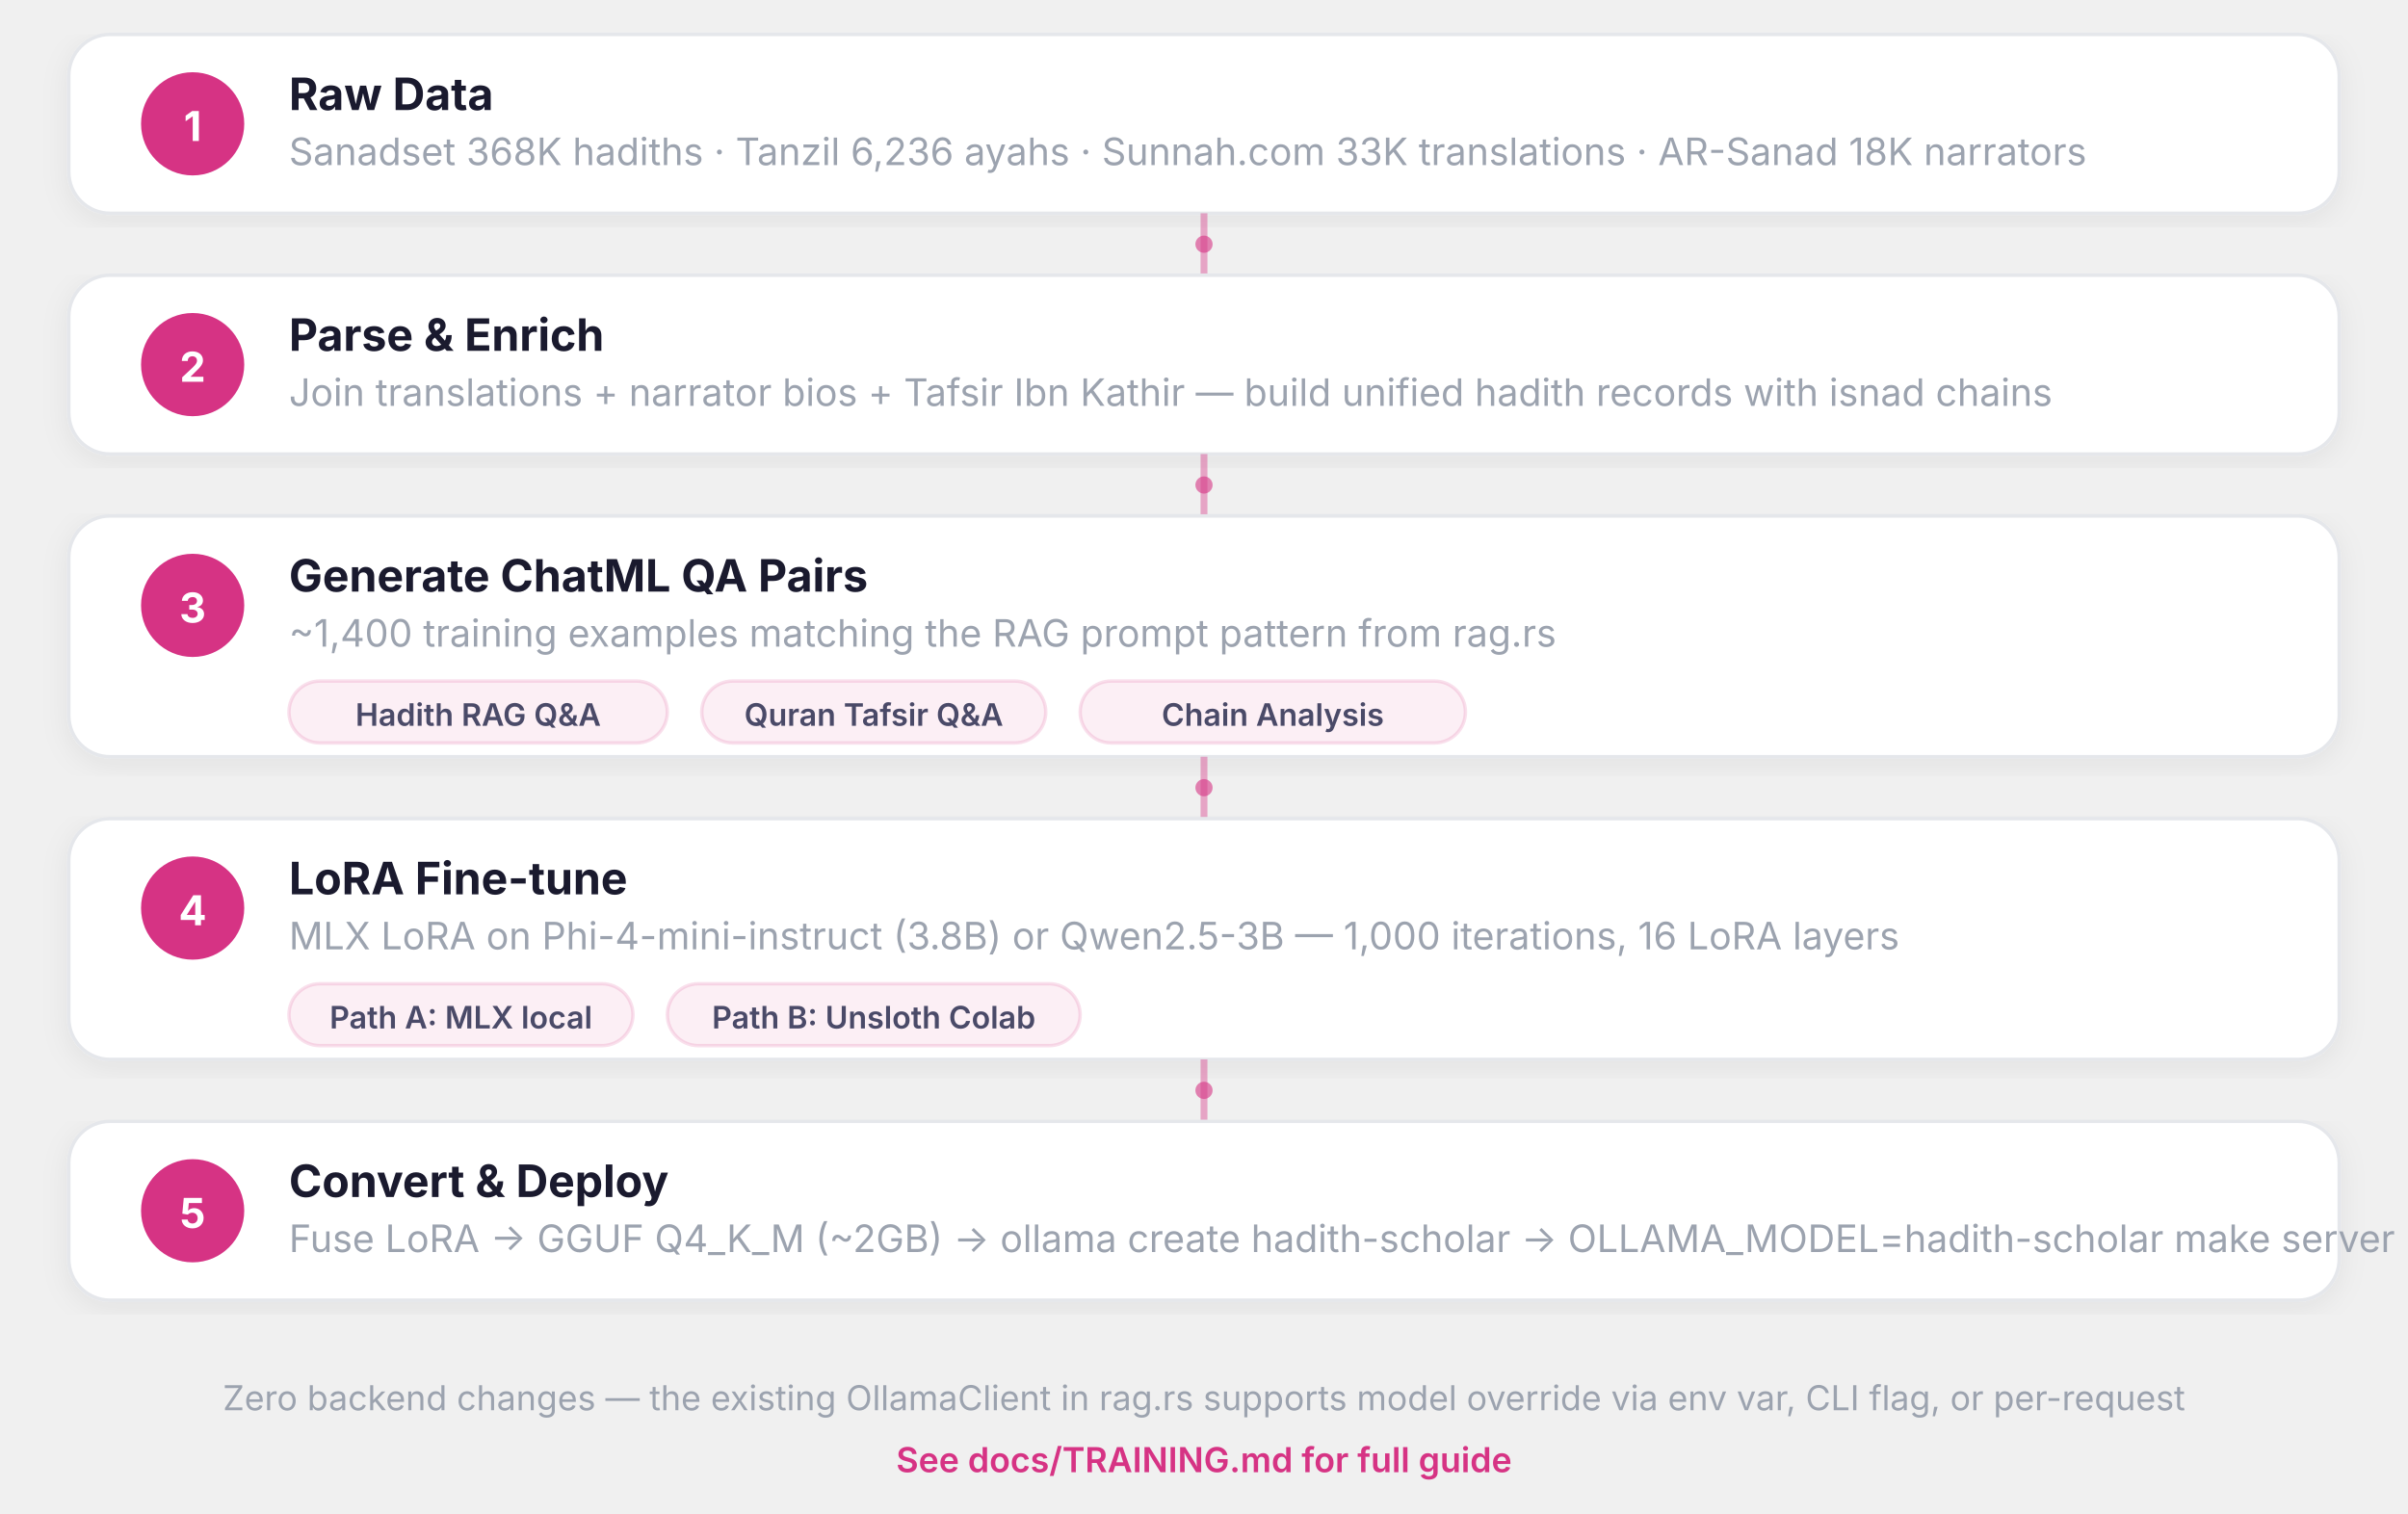
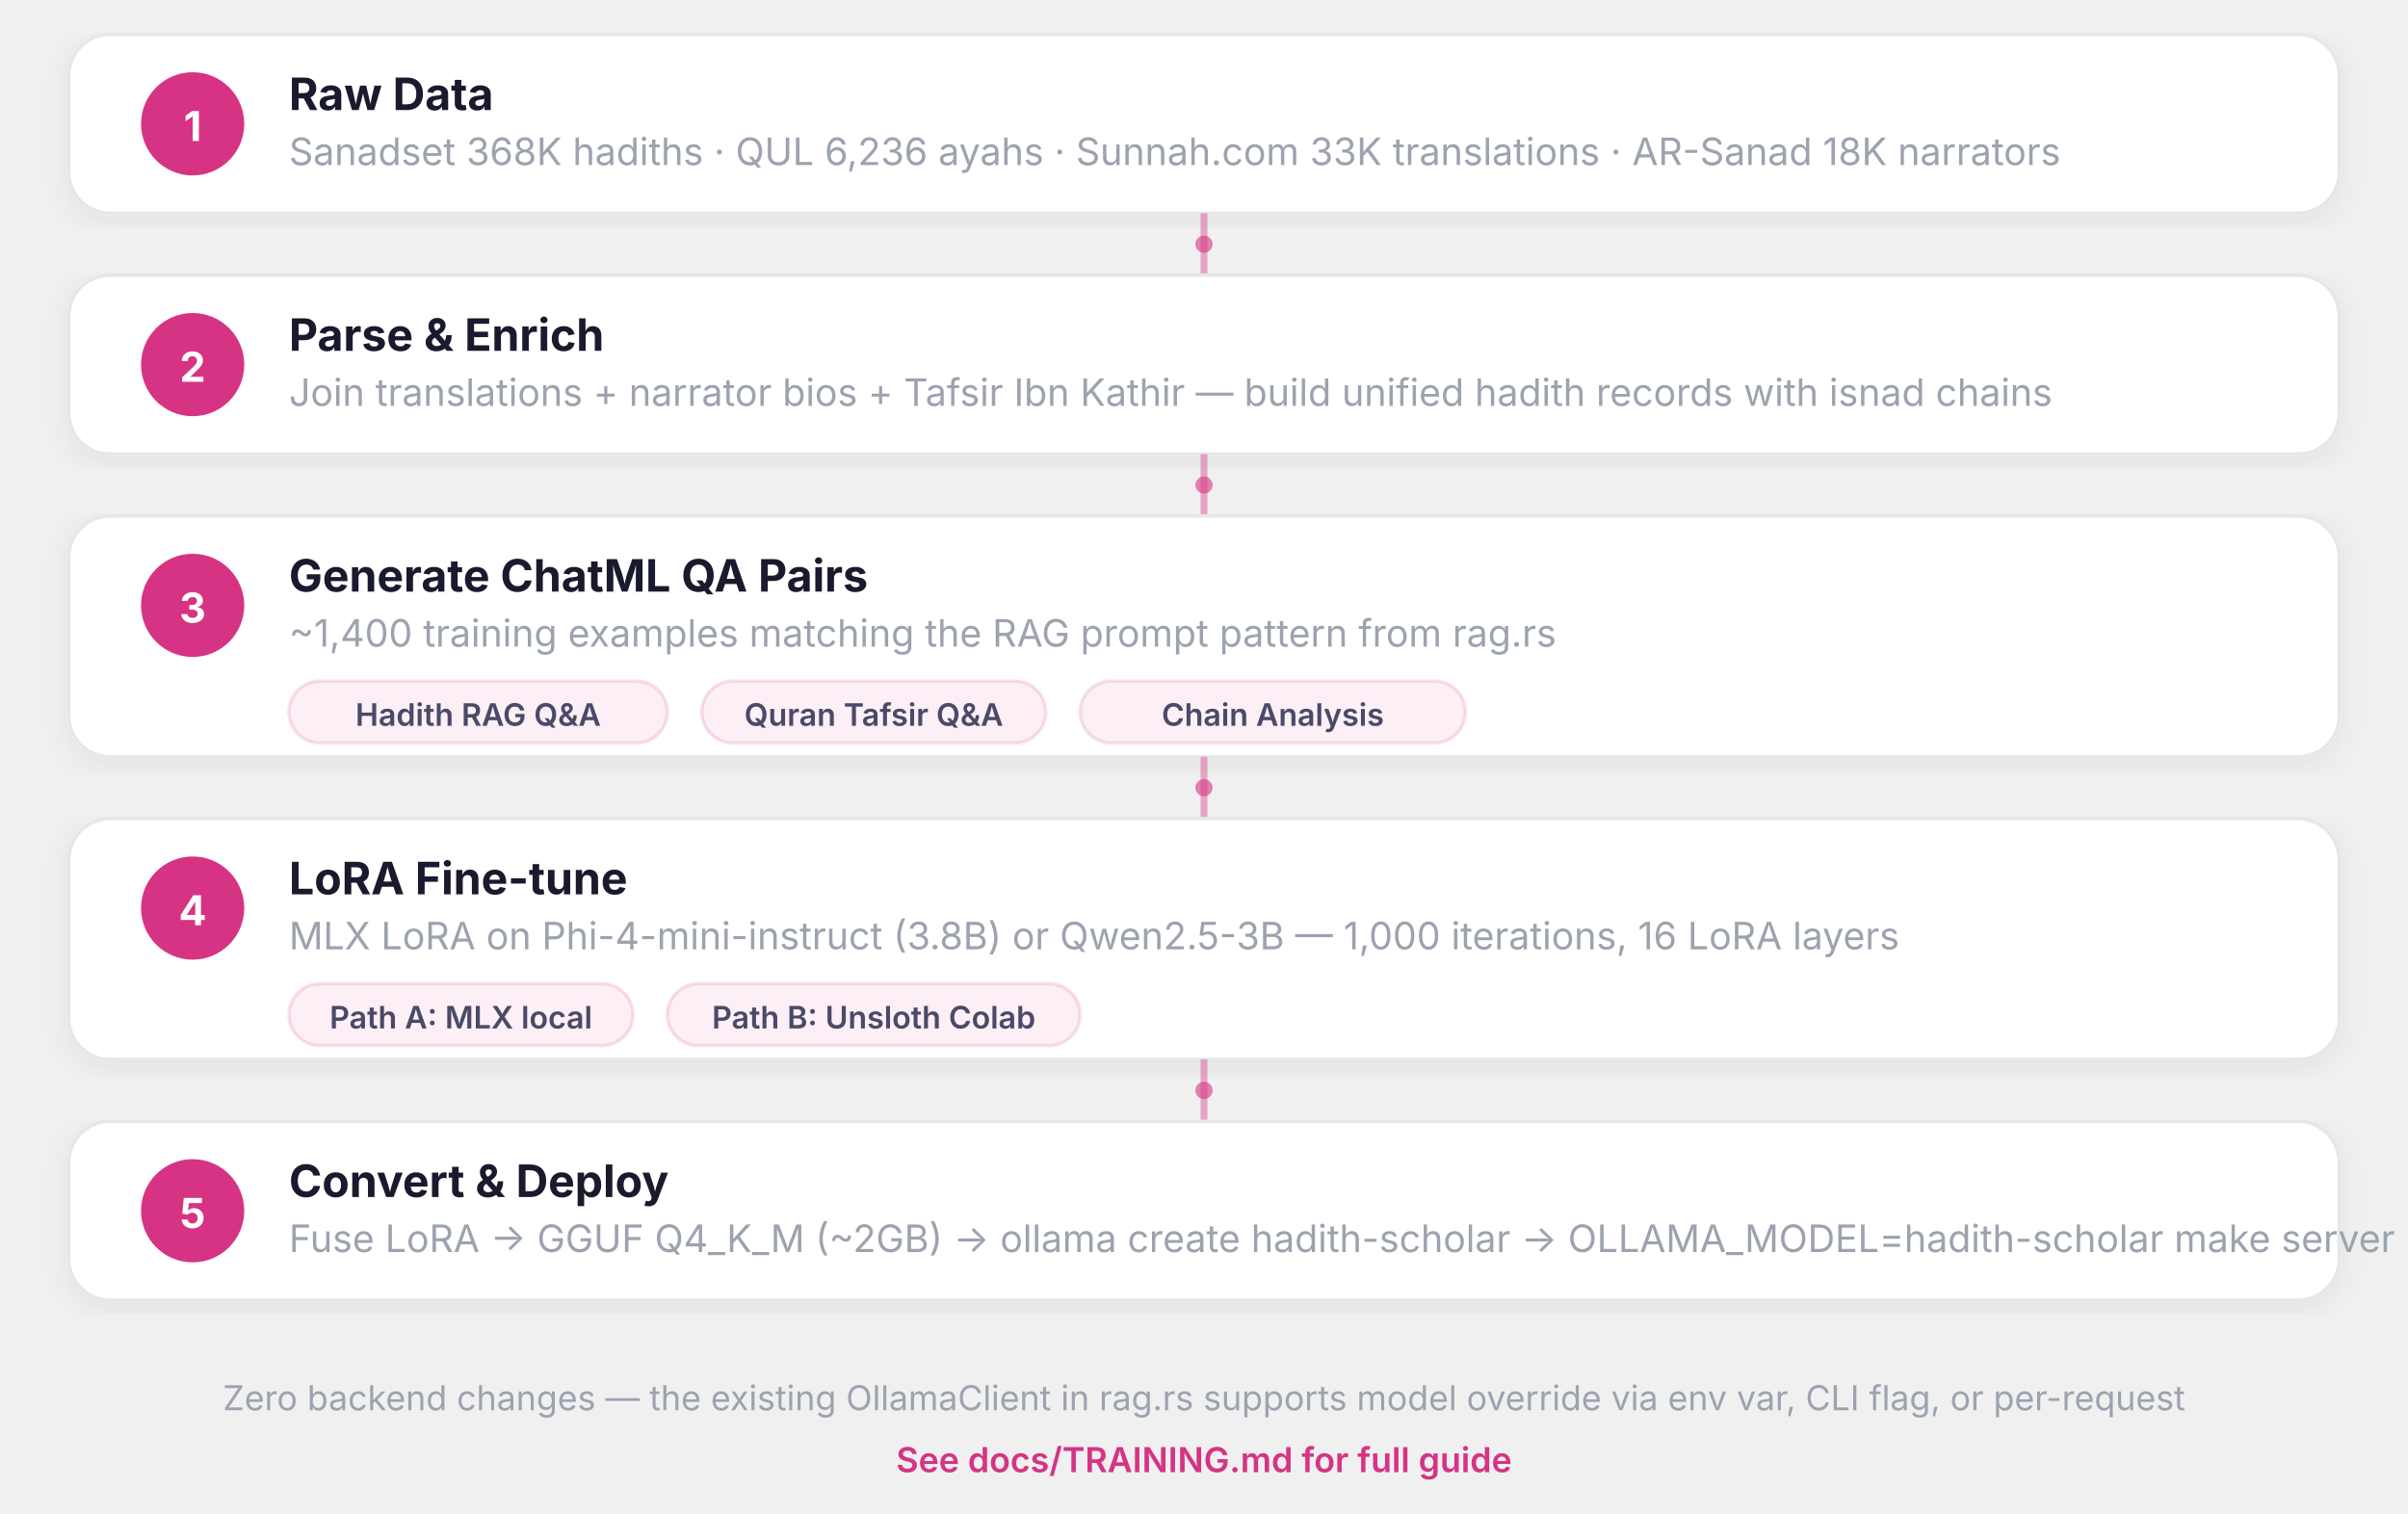
<svg xmlns="http://www.w3.org/2000/svg" viewBox="0 0 700 440">
  <defs>
    <filter id="shadow" x="-4%" y="-4%" width="108%" height="112%">
      <feDropShadow dx="0" dy="2" stdDeviation="4" flood-color="#000" flood-opacity="0.06" />
    </filter>
  </defs>
  <rect x="20" y="10" width="660" height="52" rx="12" fill="#ffffff" stroke="#e5e7eb" stroke-width="1" filter="url(#shadow)" />
  <circle cx="56" cy="36" r="15" fill="#d63384" />
  <text x="56" y="41" text-anchor="middle" font-family="system-ui, -apple-system, 'Segoe UI', sans-serif" font-size="12" font-weight="700" fill="#ffffff">1</text>
  <text x="84" y="32" font-family="system-ui, -apple-system, 'Segoe UI', sans-serif" font-size="13" font-weight="700" fill="#1a1a2e">Raw Data</text>
-   <text x="84" y="48" font-family="system-ui, -apple-system, 'Segoe UI', sans-serif" font-size="11" fill="#9ca3af">Sanadset 368K hadiths · Tanzil 6,236 ayahs · Sunnah.com 33K translations · AR-Sanad 18K narrators</text>
+   <text x="84" y="48" font-family="system-ui, -apple-system, 'Segoe UI', sans-serif" font-size="11" fill="#9ca3af">Sanadset 368K hadiths · QUL 6,236 ayahs · Sunnah.com 33K translations · AR-Sanad 18K narrators</text>
  <line x1="350" y1="62" x2="350" y2="80" stroke="#d63384" stroke-width="2" opacity="0.4" />
  <circle cx="350" cy="71" r="2.5" fill="#d63384" opacity="0.6" />
  <rect x="20" y="80" width="660" height="52" rx="12" fill="#ffffff" stroke="#e5e7eb" stroke-width="1" filter="url(#shadow)" />
  <circle cx="56" cy="106" r="15" fill="#d63384" />
  <text x="56" y="111" text-anchor="middle" font-family="system-ui, -apple-system, 'Segoe UI', sans-serif" font-size="12" font-weight="700" fill="#ffffff">2</text>
  <text x="84" y="102" font-family="system-ui, -apple-system, 'Segoe UI', sans-serif" font-size="13" font-weight="700" fill="#1a1a2e">Parse &amp; Enrich</text>
  <text x="84" y="118" font-family="system-ui, -apple-system, 'Segoe UI', sans-serif" font-size="11" fill="#9ca3af">Join translations + narrator bios + Tafsir Ibn Kathir — build unified hadith records with isnad chains</text>
  <line x1="350" y1="132" x2="350" y2="150" stroke="#d63384" stroke-width="2" opacity="0.4" />
  <circle cx="350" cy="141" r="2.5" fill="#d63384" opacity="0.6" />
  <rect x="20" y="150" width="660" height="70" rx="12" fill="#ffffff" stroke="#e5e7eb" stroke-width="1" filter="url(#shadow)" />
  <circle cx="56" cy="176" r="15" fill="#d63384" />
  <text x="56" y="181" text-anchor="middle" font-family="system-ui, -apple-system, 'Segoe UI', sans-serif" font-size="12" font-weight="700" fill="#ffffff">3</text>
  <text x="84" y="172" font-family="system-ui, -apple-system, 'Segoe UI', sans-serif" font-size="13" font-weight="700" fill="#1a1a2e">Generate ChatML QA Pairs</text>
  <text x="84" y="188" font-family="system-ui, -apple-system, 'Segoe UI', sans-serif" font-size="11" fill="#9ca3af">~1,400 training examples matching the RAG prompt pattern from rag.rs</text>
  <rect x="84" y="198" width="110" height="18" rx="9" fill="rgba(214,51,132,0.08)" stroke="rgba(214,51,132,0.15)" stroke-width="1" />
  <text x="139" y="211" text-anchor="middle" font-family="system-ui, -apple-system, 'Segoe UI', sans-serif" font-size="9" font-weight="600" fill="#4a4a68">Hadith RAG Q&amp;A</text>
  <rect x="204" y="198" width="100" height="18" rx="9" fill="rgba(214,51,132,0.08)" stroke="rgba(214,51,132,0.15)" stroke-width="1" />
  <text x="254" y="211" text-anchor="middle" font-family="system-ui, -apple-system, 'Segoe UI', sans-serif" font-size="9" font-weight="600" fill="#4a4a68">Quran Tafsir Q&amp;A</text>
  <rect x="314" y="198" width="112" height="18" rx="9" fill="rgba(214,51,132,0.08)" stroke="rgba(214,51,132,0.15)" stroke-width="1" />
  <text x="370" y="211" text-anchor="middle" font-family="system-ui, -apple-system, 'Segoe UI', sans-serif" font-size="9" font-weight="600" fill="#4a4a68">Chain Analysis</text>
  <line x1="350" y1="220" x2="350" y2="238" stroke="#d63384" stroke-width="2" opacity="0.4" />
  <circle cx="350" cy="229" r="2.5" fill="#d63384" opacity="0.6" />
  <rect x="20" y="238" width="660" height="70" rx="12" fill="#ffffff" stroke="#e5e7eb" stroke-width="1" filter="url(#shadow)" />
  <circle cx="56" cy="264" r="15" fill="#d63384" />
  <text x="56" y="269" text-anchor="middle" font-family="system-ui, -apple-system, 'Segoe UI', sans-serif" font-size="12" font-weight="700" fill="#ffffff">4</text>
  <text x="84" y="260" font-family="system-ui, -apple-system, 'Segoe UI', sans-serif" font-size="13" font-weight="700" fill="#1a1a2e">LoRA Fine-tune</text>
  <text x="84" y="276" font-family="system-ui, -apple-system, 'Segoe UI', sans-serif" font-size="11" fill="#9ca3af">MLX LoRA on Phi-4-mini-instruct (3.8B) or Qwen2.5-3B — 1,000 iterations, 16 LoRA layers</text>
  <rect x="84" y="286" width="100" height="18" rx="9" fill="rgba(214,51,132,0.08)" stroke="rgba(214,51,132,0.15)" stroke-width="1" />
  <text x="134" y="299" text-anchor="middle" font-family="system-ui, -apple-system, 'Segoe UI', sans-serif" font-size="9" font-weight="600" fill="#4a4a68">Path A: MLX local</text>
  <rect x="194" y="286" width="120" height="18" rx="9" fill="rgba(214,51,132,0.08)" stroke="rgba(214,51,132,0.15)" stroke-width="1" />
  <text x="254" y="299" text-anchor="middle" font-family="system-ui, -apple-system, 'Segoe UI', sans-serif" font-size="9" font-weight="600" fill="#4a4a68">Path B: Unsloth Colab</text>
  <line x1="350" y1="308" x2="350" y2="326" stroke="#d63384" stroke-width="2" opacity="0.4" />
  <circle cx="350" cy="317" r="2.5" fill="#d63384" opacity="0.6" />
  <rect x="20" y="326" width="660" height="52" rx="12" fill="#ffffff" stroke="#e5e7eb" stroke-width="1" filter="url(#shadow)" />
  <circle cx="56" cy="352" r="15" fill="#d63384" />
  <text x="56" y="357" text-anchor="middle" font-family="system-ui, -apple-system, 'Segoe UI', sans-serif" font-size="12" font-weight="700" fill="#ffffff">5</text>
  <text x="84" y="348" font-family="system-ui, -apple-system, 'Segoe UI', sans-serif" font-size="13" font-weight="700" fill="#1a1a2e">Convert &amp; Deploy</text>
  <text x="84" y="364" font-family="system-ui, -apple-system, 'Segoe UI', sans-serif" font-size="11" fill="#9ca3af">Fuse LoRA → GGUF Q4_K_M (~2GB) → ollama create hadith-scholar → OLLAMA_MODEL=hadith-scholar make server</text>
  <text x="350" y="410" text-anchor="middle" font-family="system-ui, -apple-system, 'Segoe UI', sans-serif" font-size="10" fill="#9ca3af">Zero backend changes — the existing OllamaClient in rag.rs supports model override via env var, CLI flag, or per-request</text>
  <text x="350" y="428" text-anchor="middle" font-family="system-ui, -apple-system, 'Segoe UI', sans-serif" font-size="10" font-weight="600" fill="#d63384">See docs/TRAINING.md for full guide</text>
</svg>
